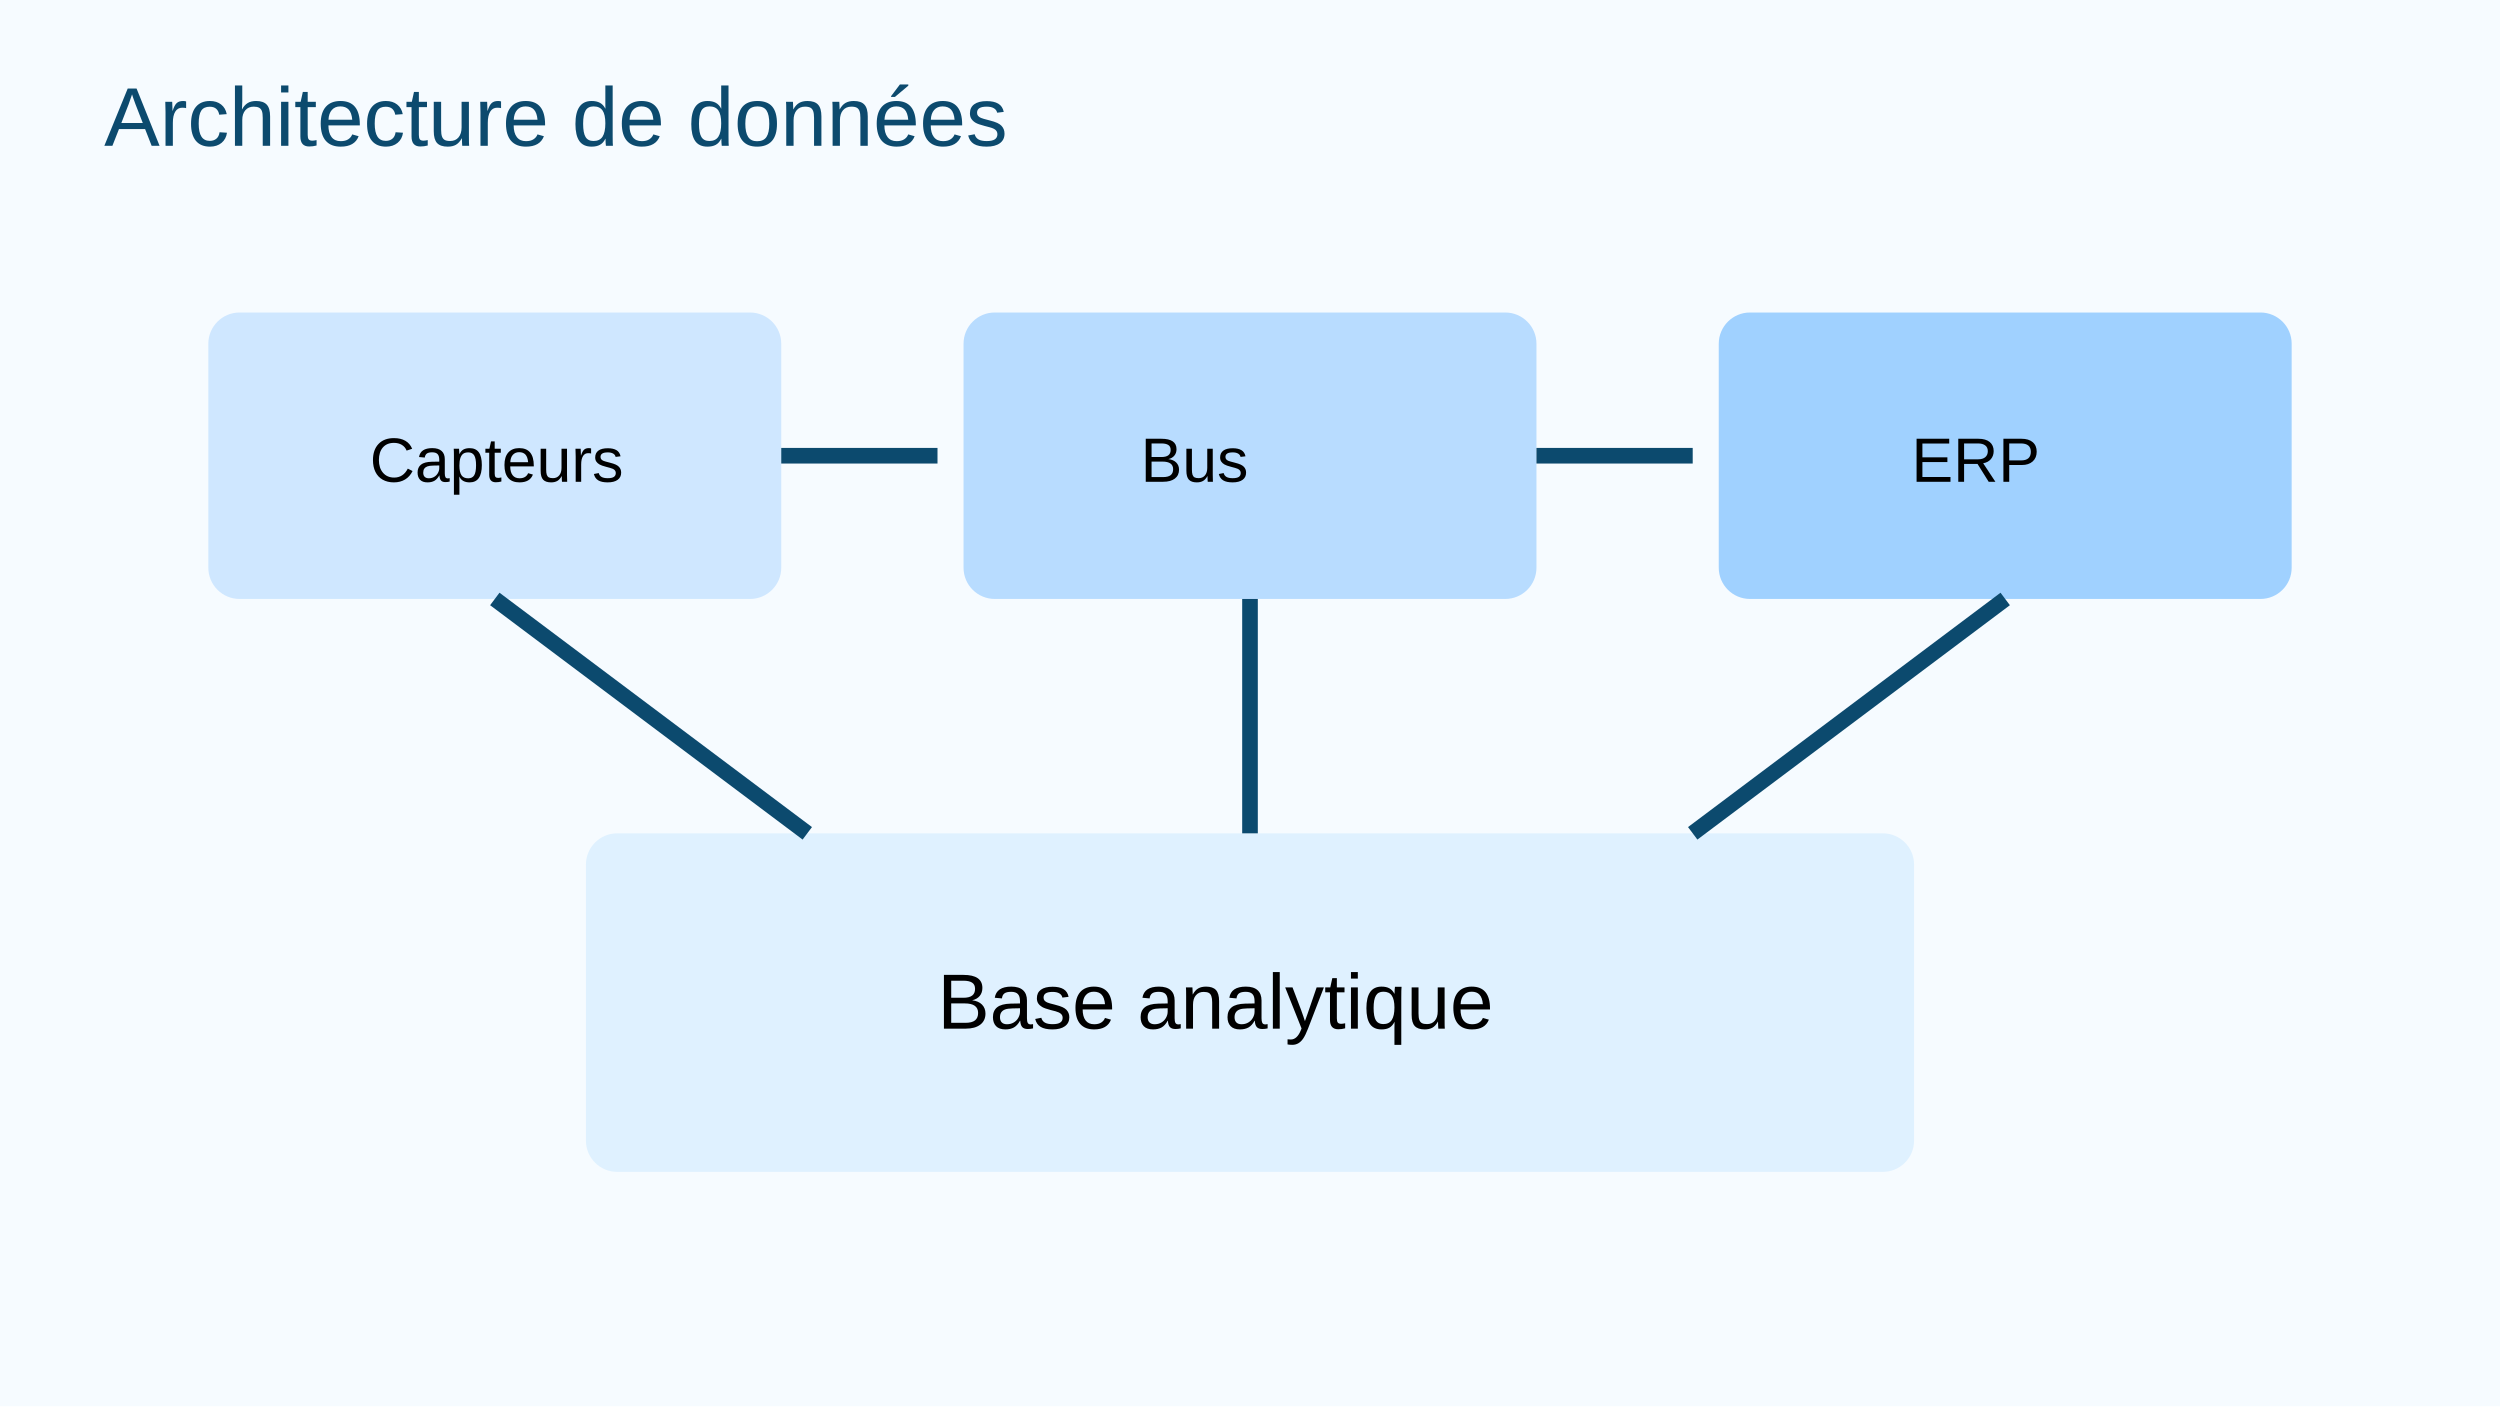
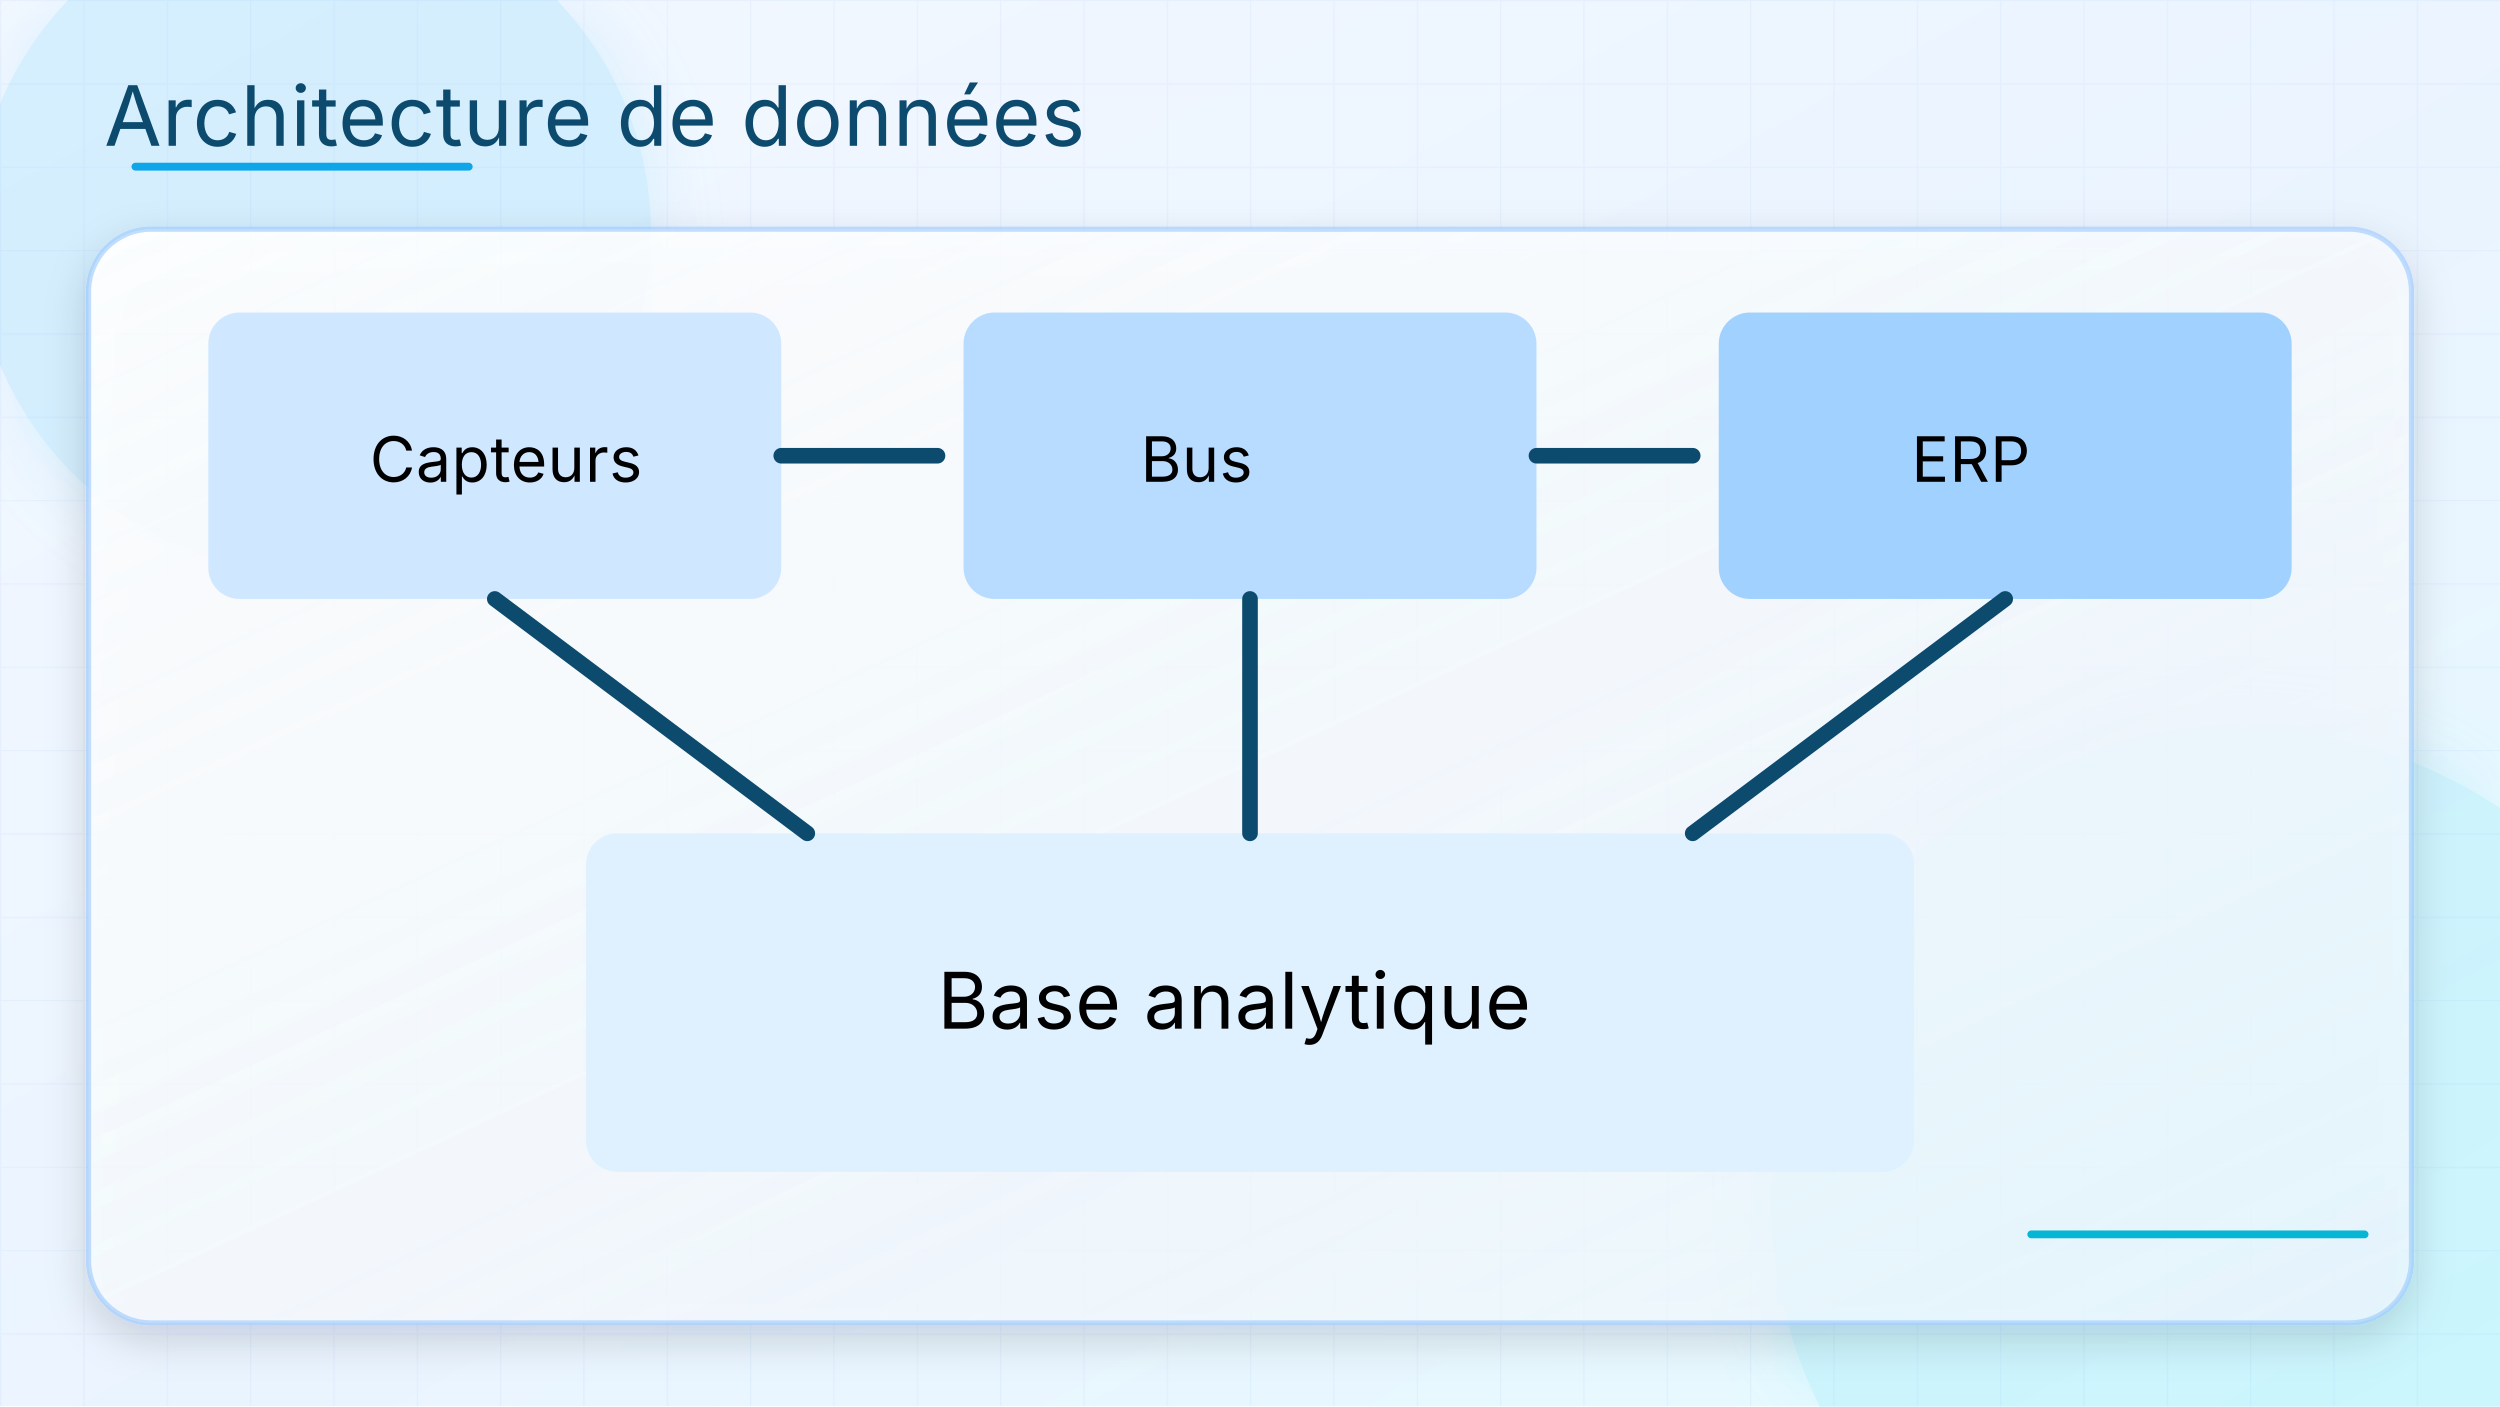
<svg xmlns="http://www.w3.org/2000/svg" width="960" height="540" viewBox="0 0 960 540">
-   <rect width="960" height="540" fill="#f6fbff" />
-   <text x="40" y="56" font-family="Arial" font-size="32" fill="#0c4a6e">Architecture de données</text>
+   <style>text{letter-spacing:.2px} line,polyline,path{stroke-linecap:round;stroke-linejoin:round}</style>
+   <defs>
+     <linearGradient id="fx-bg-gradient" x1="0" y1="0" x2="1" y2="1">
+       <stop offset="0%" stop-color="#f3f8ff" />
+       <stop offset="55%" stop-color="#eaf4ff" />
+       <stop offset="100%" stop-color="#e6fbff" />
+     </linearGradient>
+     <linearGradient id="fx-panel-gradient" x1="0" y1="0" x2="1" y2="1">
+       <stop offset="0%" stop-color="#ffffff" stop-opacity="0.92" />
+       <stop offset="100%" stop-color="#eff8ff" stop-opacity="0.76" />
+     </linearGradient>
+     <pattern id="fx-grid" width="32" height="32" patternUnits="userSpaceOnUse">
+       <path d="M32 0H0V32" fill="none" stroke="#3b82f6" stroke-opacity="0.12" stroke-width="1" />
+     </pattern>
+     <filter id="fx-shadow" x="-20%" y="-20%" width="140%" height="140%">
+       <feDropShadow dx="0" dy="6" stdDeviation="8" flood-color="#0f172a" flood-opacity="0.18" />
+     </filter>
+     <filter id="fx-glow" x="-50%" y="-50%" width="200%" height="200%">
+       <feGaussianBlur stdDeviation="14" result="blur" />
+       <feMerge>
+         <feMergeNode in="blur" />
+         <feMergeNode in="SourceGraphic" />
+       </feMerge>
+     </filter>
+   </defs>
+   <rect class="fx-bg" width="960" height="540" fill="url(#fx-bg-gradient)" />
+   <circle cx="120" cy="90" r="130" fill="#38bdf8" opacity="0.16" filter="url(#fx-glow)" />
+   <circle cx="860" cy="460" r="180" fill="#22d3ee" opacity="0.14" filter="url(#fx-glow)" />
+   <rect class="fx-overlay" width="960" height="540" fill="url(#fx-grid)" opacity="0.42" />
+   <rect class="fx-panel" x="34" y="88" width="892" height="420" rx="24" fill="url(#fx-panel-gradient)" stroke="#93c5fd" stroke-opacity="0.55" stroke-width="2" filter="url(#fx-shadow)" />
+   <path d="M52 64H180" stroke="#0ea5e9" stroke-width="3" stroke-linecap="round" />
+   <path d="M780 474H908" stroke="#06b6d4" stroke-width="3" stroke-linecap="round" />
+   <text x="40" y="56" font-family="Segoe UI, Inter, Arial, sans-serif" font-size="32" fill="#0c4a6e">Architecture de données</text>
  <rect x="80" y="120" width="220" height="110" rx="12" fill="#cfe7ff" />
-   <text x="142" y="185" font-family="Arial" font-size="24">Capteurs</text>
+   <text x="142" y="185" font-family="Segoe UI, Inter, Arial, sans-serif" font-size="24">Capteurs</text>
  <rect x="370" y="120" width="220" height="110" rx="12" fill="#b8dcff" />
-   <text x="438" y="185" font-family="Arial" font-size="24">Bus</text>
+   <text x="438" y="185" font-family="Segoe UI, Inter, Arial, sans-serif" font-size="24">Bus</text>
  <rect x="660" y="120" width="220" height="110" rx="12" fill="#a0d1ff" />
-   <text x="734" y="185" font-family="Arial" font-size="24">ERP</text>
+   <text x="734" y="185" font-family="Segoe UI, Inter, Arial, sans-serif" font-size="24">ERP</text>
  <rect x="225" y="320" width="510" height="130" rx="12" fill="#dff1ff" />
-   <text x="360" y="395" font-family="Arial" font-size="30">Base analytique</text>
+   <text x="360" y="395" font-family="Segoe UI, Inter, Arial, sans-serif" font-size="30">Base analytique</text>
  <path d="M300 175 L360 175" stroke="#0c4a6e" stroke-width="6" />
  <path d="M590 175 L650 175" stroke="#0c4a6e" stroke-width="6" />
  <path d="M190 230 L310 320" stroke="#0c4a6e" stroke-width="6" />
  <path d="M480 230 L480 320" stroke="#0c4a6e" stroke-width="6" />
  <path d="M770 230 L650 320" stroke="#0c4a6e" stroke-width="6" />
</svg>
